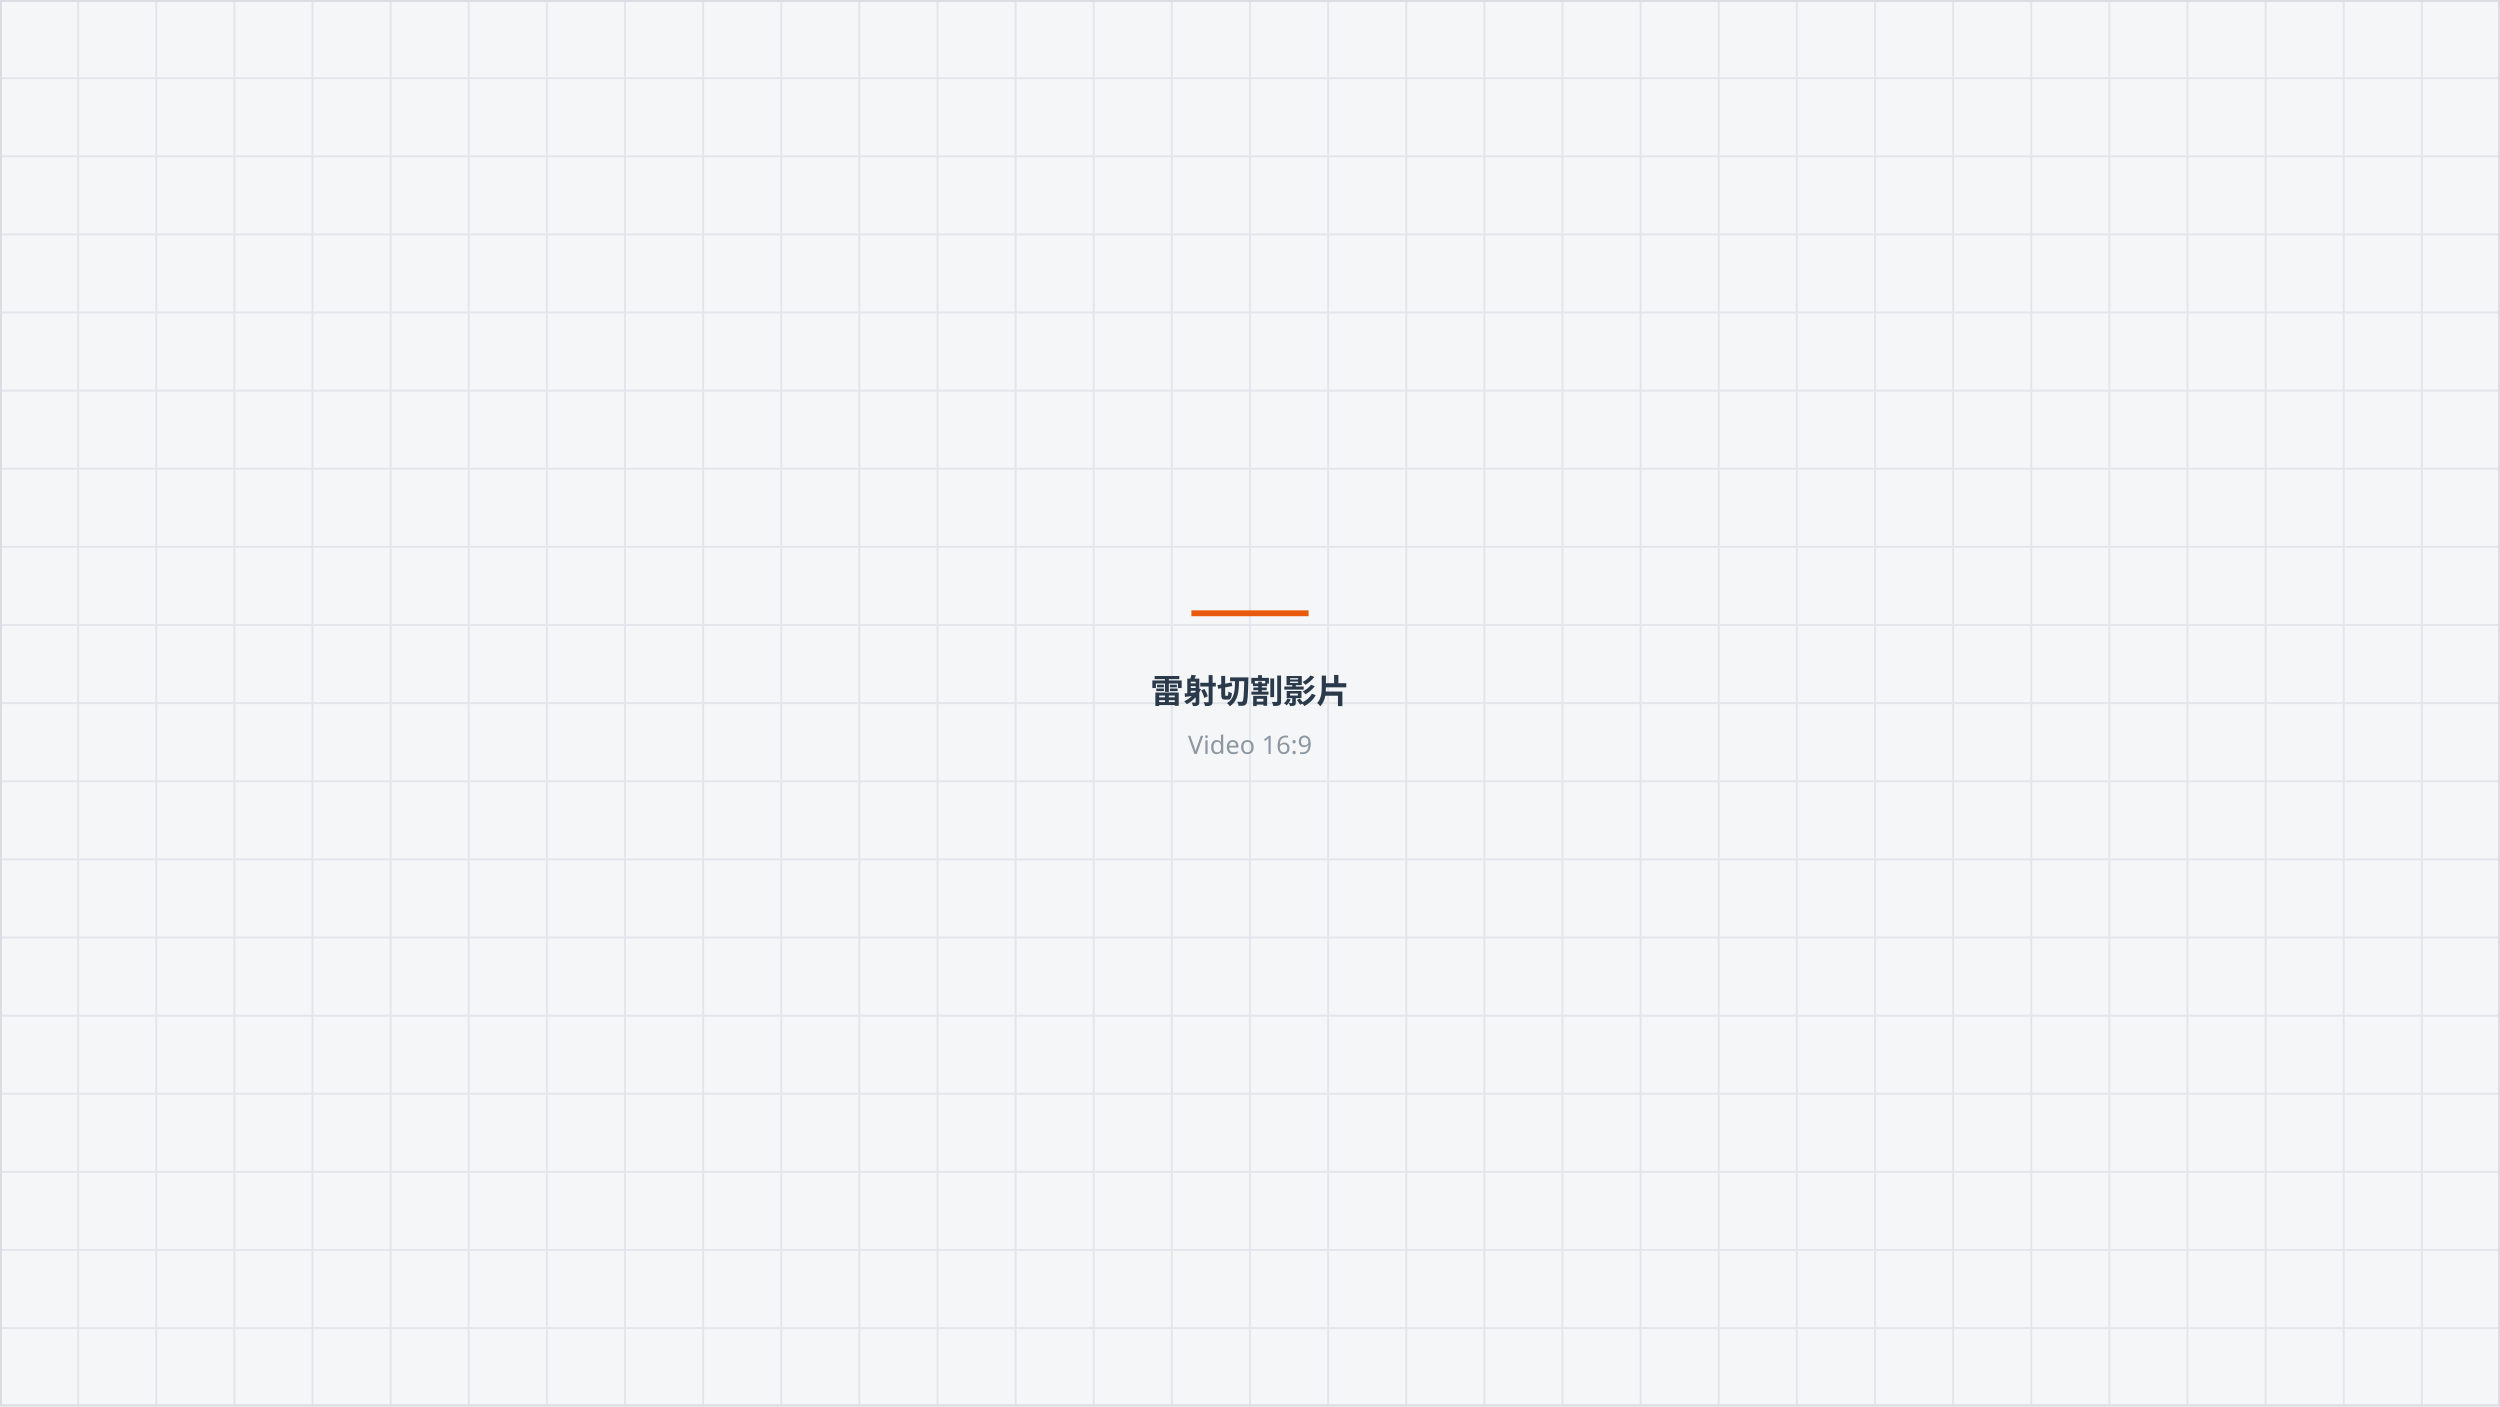
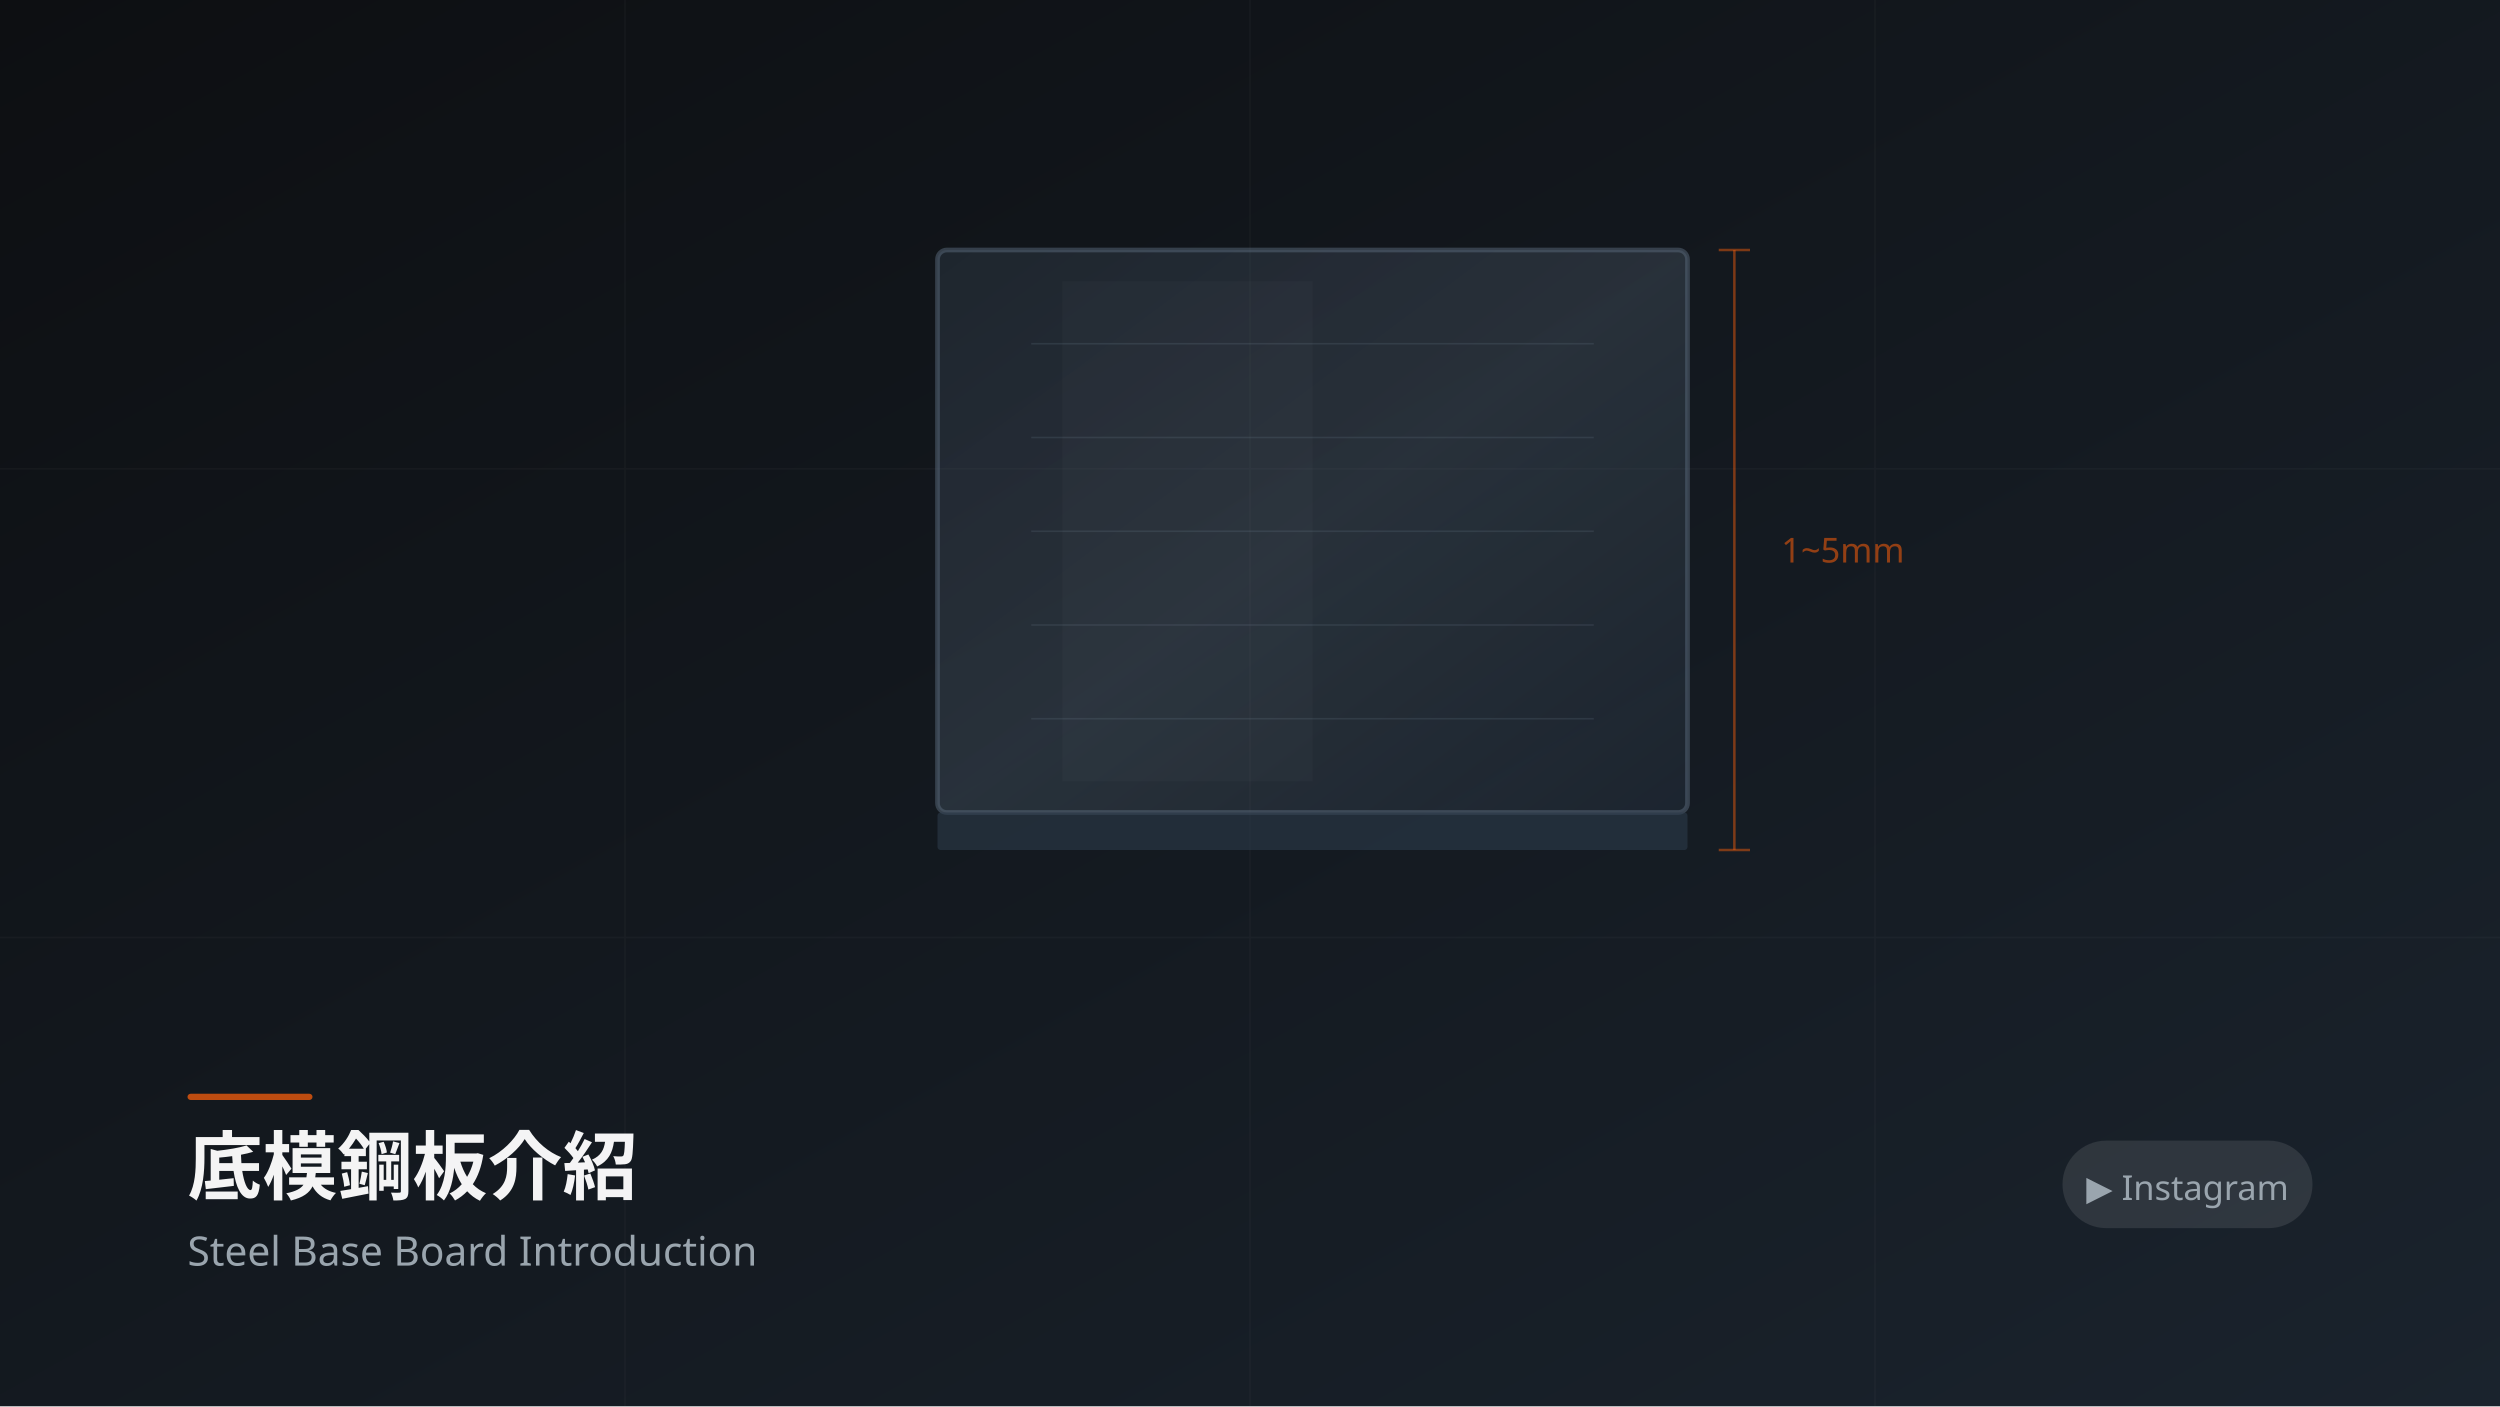
- <svg xmlns="http://www.w3.org/2000/svg" viewBox="0 0 1280 720" width="1280" height="720" role="img" aria-label="雷射切割影片">
-   <rect width="1280" height="720" fill="#F5F6F7" />
-   <line x1="0" y1="0" x2="0" y2="720" stroke="#E2E6EA" stroke-width="1" />
-   <line x1="40" y1="0" x2="40" y2="720" stroke="#E2E6EA" stroke-width="1" />
-   <line x1="80" y1="0" x2="80" y2="720" stroke="#E2E6EA" stroke-width="1" />
-   <line x1="120" y1="0" x2="120" y2="720" stroke="#E2E6EA" stroke-width="1" />
-   <line x1="160" y1="0" x2="160" y2="720" stroke="#E2E6EA" stroke-width="1" />
-   <line x1="200" y1="0" x2="200" y2="720" stroke="#E2E6EA" stroke-width="1" />
-   <line x1="240" y1="0" x2="240" y2="720" stroke="#E2E6EA" stroke-width="1" />
-   <line x1="280" y1="0" x2="280" y2="720" stroke="#E2E6EA" stroke-width="1" />
-   <line x1="320" y1="0" x2="320" y2="720" stroke="#E2E6EA" stroke-width="1" />
-   <line x1="360" y1="0" x2="360" y2="720" stroke="#E2E6EA" stroke-width="1" />
-   <line x1="400" y1="0" x2="400" y2="720" stroke="#E2E6EA" stroke-width="1" />
-   <line x1="440" y1="0" x2="440" y2="720" stroke="#E2E6EA" stroke-width="1" />
-   <line x1="480" y1="0" x2="480" y2="720" stroke="#E2E6EA" stroke-width="1" />
-   <line x1="520" y1="0" x2="520" y2="720" stroke="#E2E6EA" stroke-width="1" />
-   <line x1="560" y1="0" x2="560" y2="720" stroke="#E2E6EA" stroke-width="1" />
-   <line x1="600" y1="0" x2="600" y2="720" stroke="#E2E6EA" stroke-width="1" />
-   <line x1="640" y1="0" x2="640" y2="720" stroke="#E2E6EA" stroke-width="1" />
-   <line x1="680" y1="0" x2="680" y2="720" stroke="#E2E6EA" stroke-width="1" />
-   <line x1="720" y1="0" x2="720" y2="720" stroke="#E2E6EA" stroke-width="1" />
-   <line x1="760" y1="0" x2="760" y2="720" stroke="#E2E6EA" stroke-width="1" />
-   <line x1="800" y1="0" x2="800" y2="720" stroke="#E2E6EA" stroke-width="1" />
-   <line x1="840" y1="0" x2="840" y2="720" stroke="#E2E6EA" stroke-width="1" />
-   <line x1="880" y1="0" x2="880" y2="720" stroke="#E2E6EA" stroke-width="1" />
-   <line x1="920" y1="0" x2="920" y2="720" stroke="#E2E6EA" stroke-width="1" />
-   <line x1="960" y1="0" x2="960" y2="720" stroke="#E2E6EA" stroke-width="1" />
-   <line x1="1000" y1="0" x2="1000" y2="720" stroke="#E2E6EA" stroke-width="1" />
-   <line x1="1040" y1="0" x2="1040" y2="720" stroke="#E2E6EA" stroke-width="1" />
-   <line x1="1080" y1="0" x2="1080" y2="720" stroke="#E2E6EA" stroke-width="1" />
-   <line x1="1120" y1="0" x2="1120" y2="720" stroke="#E2E6EA" stroke-width="1" />
-   <line x1="1160" y1="0" x2="1160" y2="720" stroke="#E2E6EA" stroke-width="1" />
-   <line x1="1200" y1="0" x2="1200" y2="720" stroke="#E2E6EA" stroke-width="1" />
-   <line x1="1240" y1="0" x2="1240" y2="720" stroke="#E2E6EA" stroke-width="1" />
-   <line x1="0" y1="0" x2="1280" y2="0" stroke="#E2E6EA" stroke-width="1" />
-   <line x1="0" y1="40" x2="1280" y2="40" stroke="#E2E6EA" stroke-width="1" />
-   <line x1="0" y1="80" x2="1280" y2="80" stroke="#E2E6EA" stroke-width="1" />
-   <line x1="0" y1="120" x2="1280" y2="120" stroke="#E2E6EA" stroke-width="1" />
-   <line x1="0" y1="160" x2="1280" y2="160" stroke="#E2E6EA" stroke-width="1" />
-   <line x1="0" y1="200" x2="1280" y2="200" stroke="#E2E6EA" stroke-width="1" />
-   <line x1="0" y1="240" x2="1280" y2="240" stroke="#E2E6EA" stroke-width="1" />
-   <line x1="0" y1="280" x2="1280" y2="280" stroke="#E2E6EA" stroke-width="1" />
-   <line x1="0" y1="320" x2="1280" y2="320" stroke="#E2E6EA" stroke-width="1" />
-   <line x1="0" y1="360" x2="1280" y2="360" stroke="#E2E6EA" stroke-width="1" />
-   <line x1="0" y1="400" x2="1280" y2="400" stroke="#E2E6EA" stroke-width="1" />
-   <line x1="0" y1="440" x2="1280" y2="440" stroke="#E2E6EA" stroke-width="1" />
-   <line x1="0" y1="480" x2="1280" y2="480" stroke="#E2E6EA" stroke-width="1" />
-   <line x1="0" y1="520" x2="1280" y2="520" stroke="#E2E6EA" stroke-width="1" />
-   <line x1="0" y1="560" x2="1280" y2="560" stroke="#E2E6EA" stroke-width="1" />
-   <line x1="0" y1="600" x2="1280" y2="600" stroke="#E2E6EA" stroke-width="1" />
-   <line x1="0" y1="640" x2="1280" y2="640" stroke="#E2E6EA" stroke-width="1" />
-   <line x1="0" y1="680" x2="1280" y2="680" stroke="#E2E6EA" stroke-width="1" />
-   <rect x="0.5" y="0.5" width="1279" height="719" fill="none" stroke="#D9DDE1" stroke-width="1" />
-   <line x1="610.0" y1="314.0" x2="670.0" y2="314.0" stroke="#E8590C" stroke-width="3" />
-   <text x="640.0" y="360.0" font-family="sans-serif" font-size="17" font-weight="600" fill="#2B3A4A" text-anchor="middle">雷射切割影片</text>
-   <text x="640.0" y="386.0" font-family="sans-serif" font-size="13" fill="#8C97A1" text-anchor="middle">Video 16:9</text>
+ <svg xmlns="http://www.w3.org/2000/svg" viewBox="0 0 800 450" width="800" height="450">
+   <defs>
+     <linearGradient id="bg2" x1="0%" y1="0%" x2="100%" y2="100%">
+       <stop offset="0%" stop-color="#0D0F12" />
+       <stop offset="100%" stop-color="#1A232D" />
+     </linearGradient>
+     <linearGradient id="metal2" x1="0%" y1="0%" x2="100%" y2="100%">
+       <stop offset="0%" stop-color="#3D4D5E" />
+       <stop offset="50%" stop-color="#5a6a7c" />
+       <stop offset="100%" stop-color="#2B3A4A" />
+     </linearGradient>
+   </defs>
+   <rect width="800" height="450" fill="url(#bg2)" />
+   <g opacity="0.03" stroke="#fff" stroke-width="0.5">
+     <line x1="200" y1="0" x2="200" y2="450" />
+     <line x1="400" y1="0" x2="400" y2="450" />
+     <line x1="600" y1="0" x2="600" y2="450" />
+     <line x1="0" y1="150" x2="800" y2="150" />
+     <line x1="0" y1="300" x2="800" y2="300" />
+   </g>
+   <g transform="translate(300, 80)">
+     <rect x="0" y="0" width="240" height="180" rx="3" fill="url(#metal2)" opacity="0.3" />
+     <rect x="0" y="0" width="240" height="180" rx="3" fill="none" stroke="#5a6a7c" stroke-width="1.5" opacity="0.5" />
+     <rect x="0" y="180" width="240" height="12" rx="1" fill="#2B3A4A" opacity="0.6" />
+     <line x1="30" y1="30" x2="210" y2="30" stroke="#6B7B8B" stroke-width="0.5" opacity="0.2" />
+     <line x1="30" y1="60" x2="210" y2="60" stroke="#6B7B8B" stroke-width="0.5" opacity="0.2" />
+     <line x1="30" y1="90" x2="210" y2="90" stroke="#6B7B8B" stroke-width="0.5" opacity="0.2" />
+     <line x1="30" y1="120" x2="210" y2="120" stroke="#6B7B8B" stroke-width="0.5" opacity="0.2" />
+     <line x1="30" y1="150" x2="210" y2="150" stroke="#6B7B8B" stroke-width="0.5" opacity="0.2" />
+     <line x1="255" y1="0" x2="255" y2="192" stroke="#E8590C" stroke-width="0.8" opacity="0.5" />
+     <line x1="250" y1="0" x2="260" y2="0" stroke="#E8590C" stroke-width="0.8" opacity="0.5" />
+     <line x1="250" y1="192" x2="260" y2="192" stroke="#E8590C" stroke-width="0.8" opacity="0.5" />
+     <text x="270" y="100" font-family="system-ui,sans-serif" font-size="11" fill="#E8590C" opacity="0.6">1~5mm</text>
+     <rect x="40" y="10" width="80" height="160" fill="#ffffff" opacity="0.02" />
+   </g>
+   <rect x="60" y="350" width="40" height="2" rx="1" fill="#E8590C" opacity="0.8" />
+   <text x="60" y="382" font-family="system-ui,sans-serif" font-size="24" fill="#ffffff" font-weight="700" opacity="0.95">底模鋼板介紹</text>
+   <text x="60" y="405" font-family="system-ui,sans-serif" font-size="13" fill="#9AA5AE" font-weight="400">Steel Base Board Introduction</text>
+   <rect x="660" y="365" width="80" height="28" rx="14" fill="#ffffff" opacity="0.1" />
+   <text x="700" y="384" font-family="system-ui,sans-serif" font-size="11" fill="#9AA5AE" text-anchor="middle">▶ Instagram</text>
</svg>
